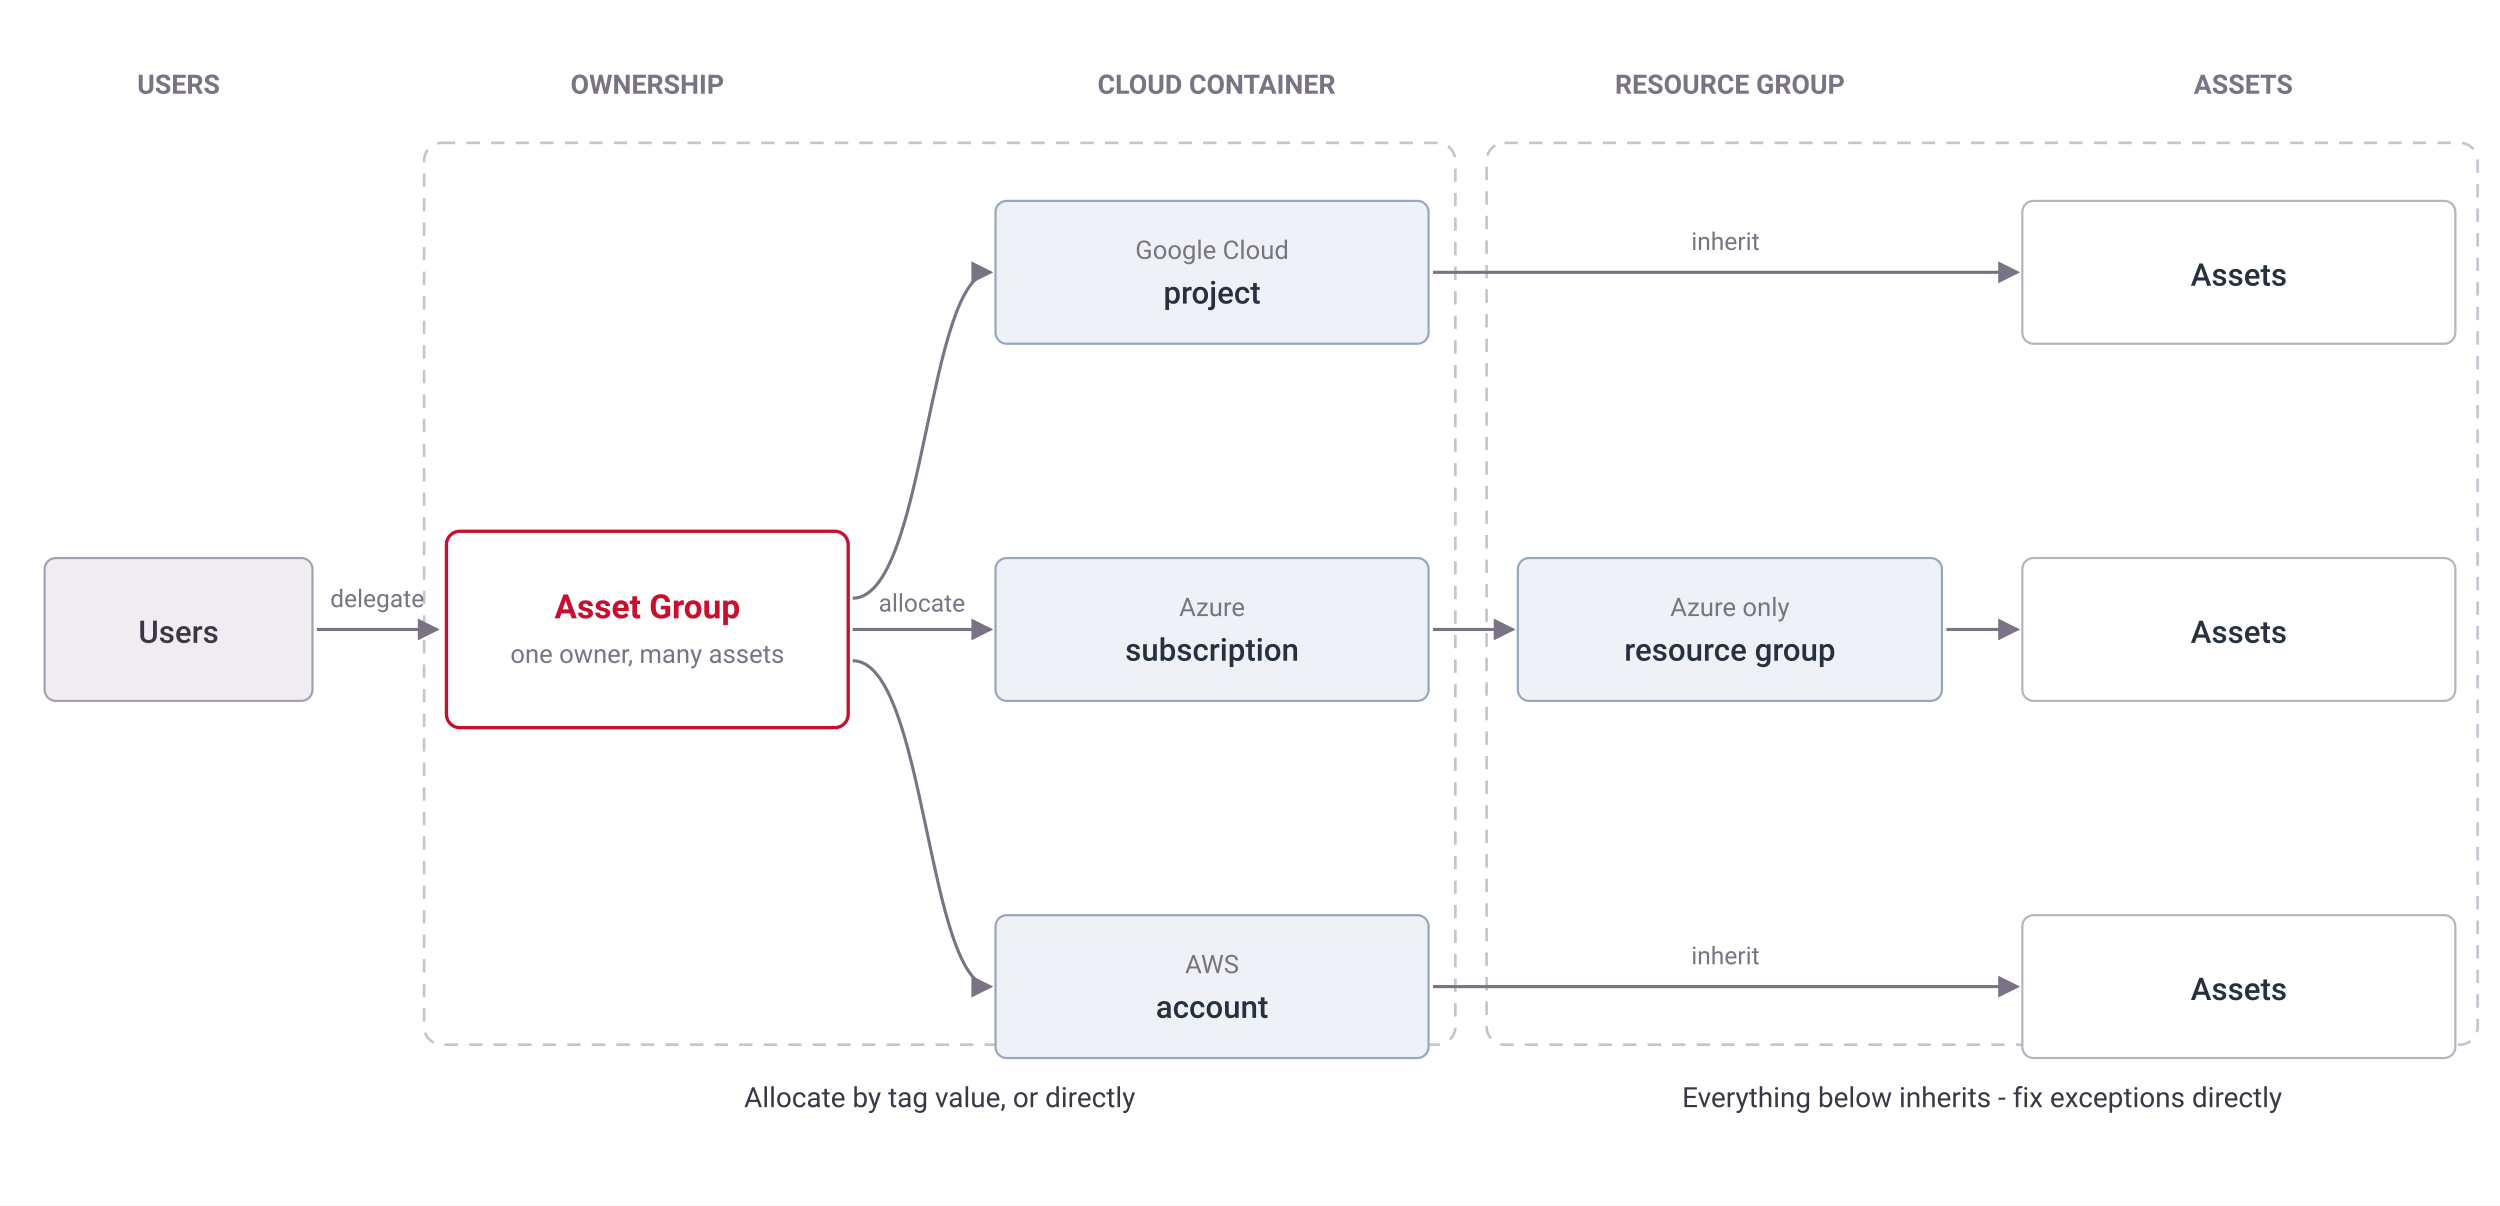
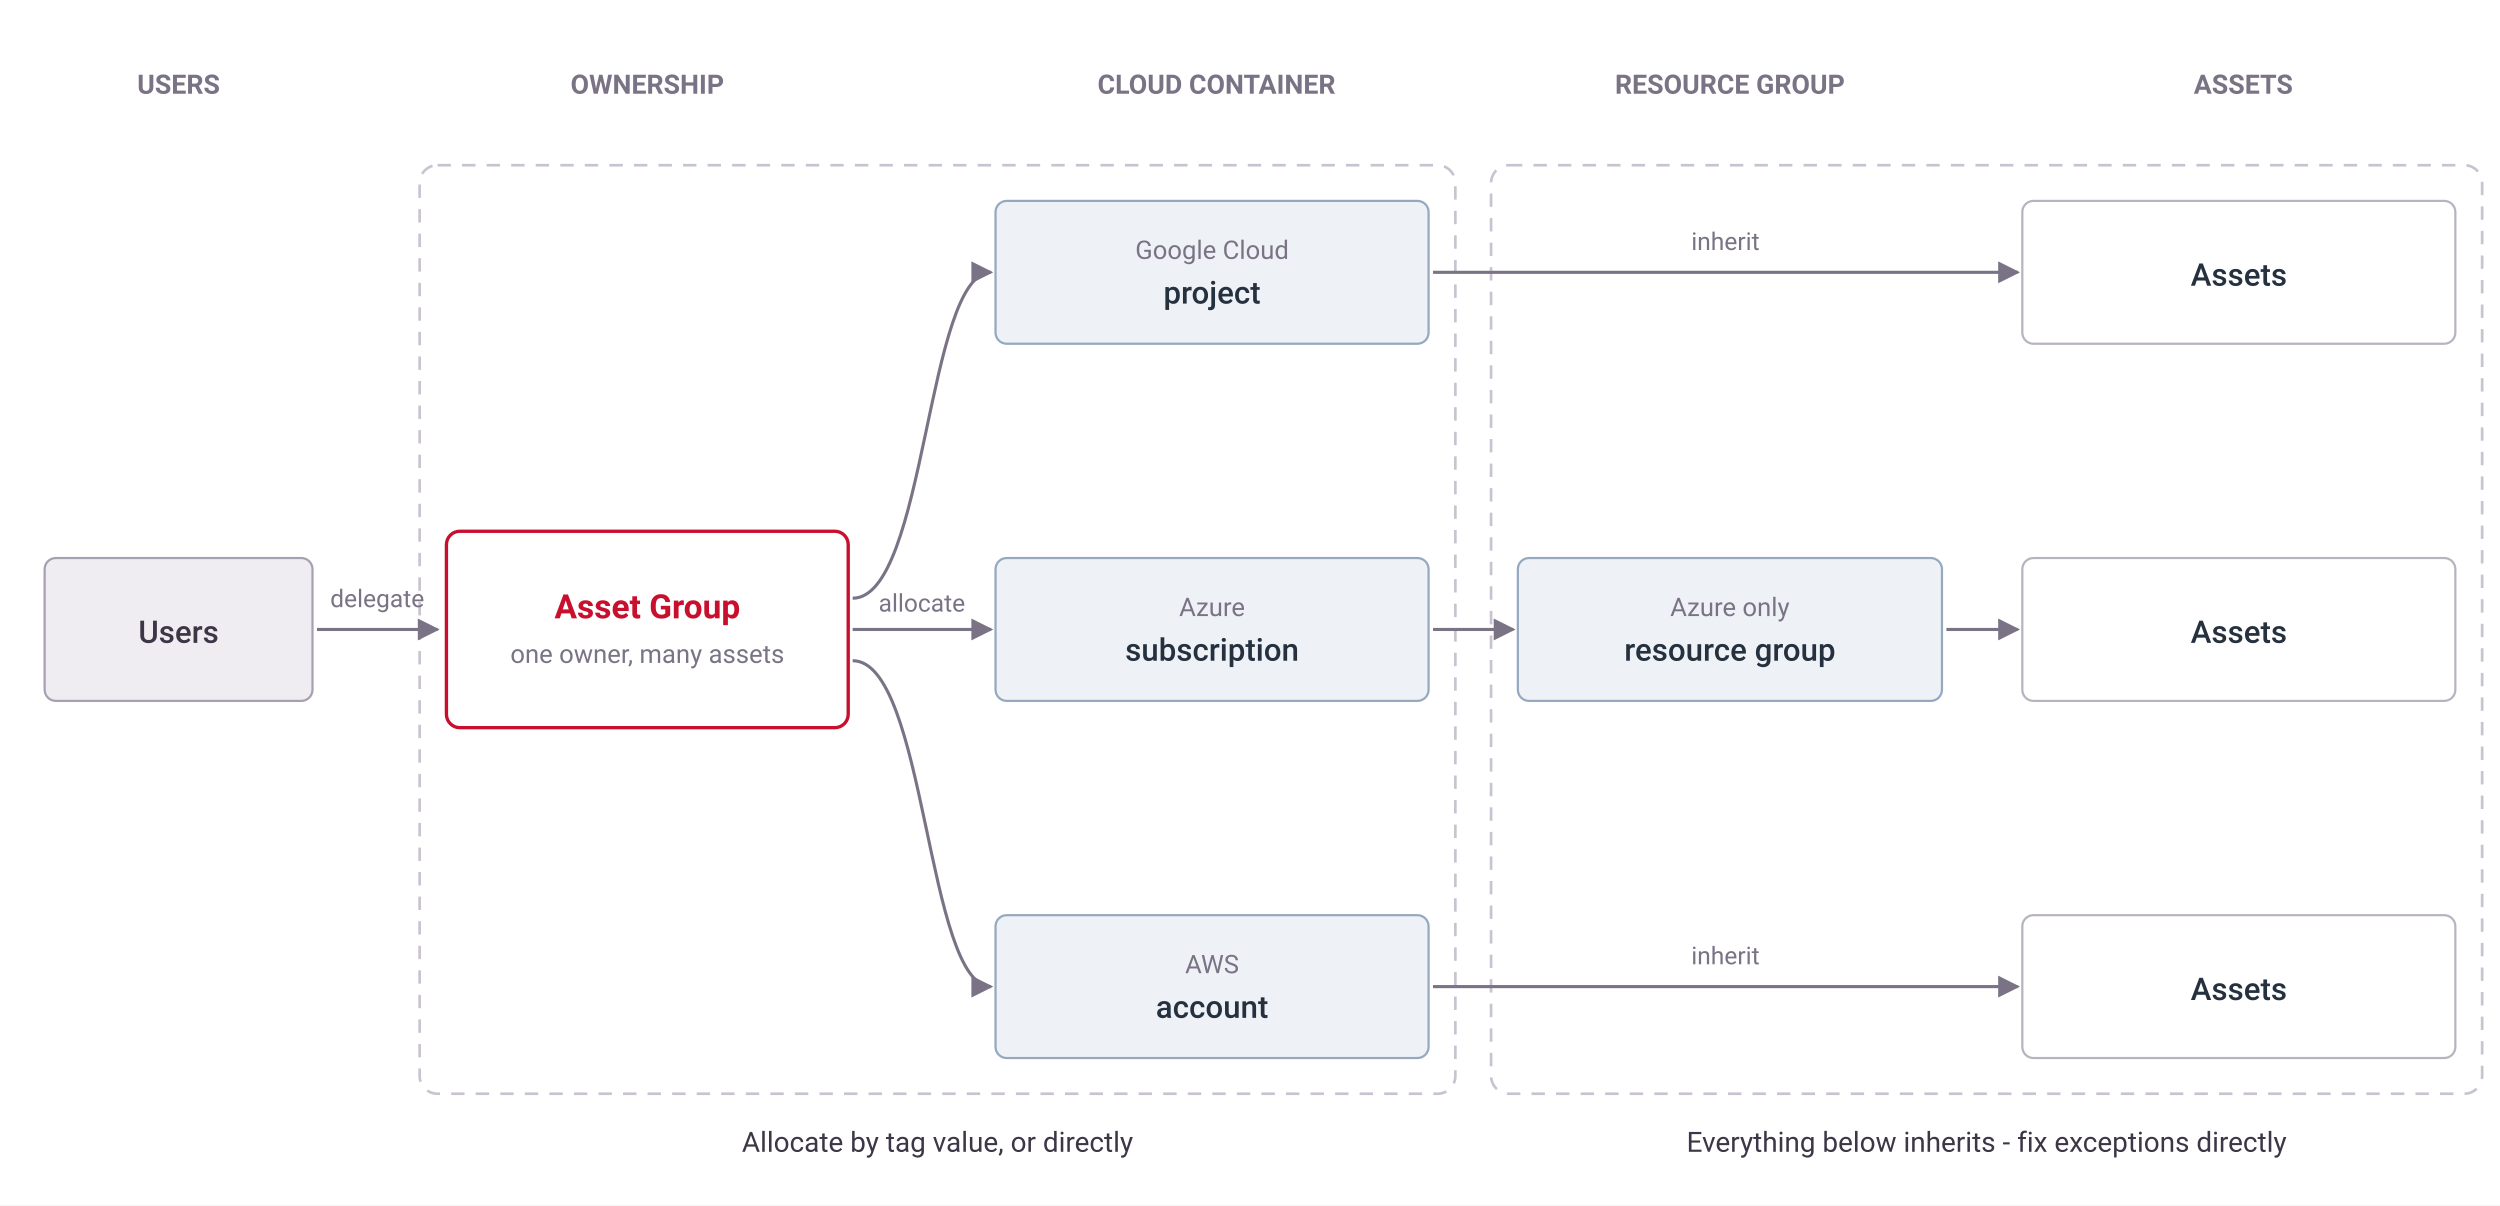
<svg xmlns="http://www.w3.org/2000/svg" viewBox="0 0 1120 540" width="100%" role="img" aria-labelledby="ownTitle ownDesc" font-family="-apple-system, BlinkMacSystemFont, 'Segoe UI', Roboto, Helvetica, Arial, sans-serif">
  <defs>
    <marker id="arrow" viewBox="0 0 10 10" refX="9" refY="5" markerWidth="7" markerHeight="7" orient="auto-start-reverse">
      <path d="M 0 0 L 10 5 L 0 10 z" fill="#7a7385" />
    </marker>
  </defs>
  <rect width="1120" height="540" fill="#ffffff" />
  <text x="80" y="42" font-size="12" font-weight="600" fill="#7a7385" text-anchor="middle">USERS</text>
  <text x="290" y="42" font-size="12" font-weight="600" fill="#7a7385" text-anchor="middle">OWNERSHIP</text>
  <text x="545" y="42" font-size="12" font-weight="600" fill="#7a7385" text-anchor="middle">CLOUD CONTAINER</text>
  <text x="775" y="42" font-size="12" font-weight="600" fill="#7a7385" text-anchor="middle">RESOURCE GROUP</text>
  <text x="1005" y="42" font-size="12" font-weight="600" fill="#7a7385" text-anchor="middle">ASSETS</text>
-   <rect x="190" y="64" width="462" height="404" rx="8" fill="none" stroke="#c9c2d0" stroke-width="1.2" stroke-dasharray="6 5" />
-   <rect x="666" y="64" width="444" height="404" rx="8" fill="none" stroke="#c9c2d0" stroke-width="1.2" stroke-dasharray="6 5" />
-   <text x="421" y="496" font-size="12.5" fill="#3d3646" text-anchor="middle">Allocate by tag value, or directly</text>
-   <text x="888" y="496" font-size="12.5" fill="#3d3646" text-anchor="middle">Everything below inherits - fix exceptions directly</text>
+   <rect x="188" y="74" width="464" height="416" rx="8" fill="none" stroke="#c9c2d0" stroke-width="1.2" stroke-dasharray="6 5" />
+   <rect x="668" y="74" width="444" height="416" rx="8" fill="none" stroke="#c9c2d0" stroke-width="1.2" stroke-dasharray="6 5" />
+   <text x="420" y="516" font-size="12.5" fill="#3d3646" text-anchor="middle">Allocate by tag value, or directly</text>
+   <text x="890" y="516" font-size="12.5" fill="#3d3646" text-anchor="middle">Everything below inherits - fix exceptions directly</text>
  <rect x="20" y="250" width="120" height="64" rx="5" fill="#f0edf2" stroke="#a79fb2" />
  <text x="80" y="288" font-size="14" font-weight="500" fill="#3d3646" text-anchor="middle">Users</text>
  <rect x="200" y="238" width="180" height="88" rx="6" fill="#ffffff" stroke="#c8102e" stroke-width="1.5" />
  <text x="290" y="277" font-size="15" font-weight="600" fill="#c8102e" text-anchor="middle">Asset Group</text>
  <text x="290" y="297" font-size="11.5" fill="#7a7385" text-anchor="middle">one owner, many assets</text>
  <line x1="142" y1="282" x2="196" y2="282" stroke="#7a7385" stroke-width="1.4" marker-end="url(#arrow)" />
  <text x="169" y="272" font-size="11" fill="#7a7385" text-anchor="middle">delegate</text>
  <path d="M 382 268 C 415 268 415 122 444 122" fill="none" stroke="#7a7385" stroke-width="1.4" marker-end="url(#arrow)" />
  <line x1="382" y1="282" x2="444" y2="282" stroke="#7a7385" stroke-width="1.4" marker-end="url(#arrow)" />
  <path d="M 382 296 C 415 296 415 442 444 442" fill="none" stroke="#7a7385" stroke-width="1.4" marker-end="url(#arrow)" />
  <text x="413" y="274" font-size="11" fill="#7a7385" text-anchor="middle">allocate</text>
  <rect x="446" y="90" width="194" height="64" rx="5" fill="#eef2f7" stroke="#96a8c0" />
  <text x="543" y="116" font-size="11.5" fill="#7a7385" text-anchor="middle">Google Cloud</text>
  <text x="543" y="136" font-size="14" font-weight="500" fill="#26313f" text-anchor="middle">project</text>
  <line x1="642" y1="122" x2="904" y2="122" stroke="#7a7385" stroke-width="1.4" marker-end="url(#arrow)" />
  <text x="773" y="112" font-size="11" fill="#7a7385" text-anchor="middle">inherit</text>
  <rect x="446" y="250" width="194" height="64" rx="5" fill="#eef2f7" stroke="#96a8c0" />
  <text x="543" y="276" font-size="11.5" fill="#7a7385" text-anchor="middle">Azure</text>
  <text x="543" y="296" font-size="14" font-weight="500" fill="#26313f" text-anchor="middle">subscription</text>
  <line x1="642" y1="282" x2="678" y2="282" stroke="#7a7385" stroke-width="1.4" marker-end="url(#arrow)" />
  <rect x="680" y="250" width="190" height="64" rx="5" fill="#eef2f7" stroke="#96a8c0" />
  <text x="775" y="276" font-size="11.5" fill="#7a7385" text-anchor="middle">Azure only</text>
  <text x="775" y="296" font-size="14" font-weight="500" fill="#26313f" text-anchor="middle">resource group</text>
  <line x1="872" y1="282" x2="904" y2="282" stroke="#7a7385" stroke-width="1.4" marker-end="url(#arrow)" />
  <rect x="446" y="410" width="194" height="64" rx="5" fill="#eef2f7" stroke="#96a8c0" />
  <text x="543" y="436" font-size="11.5" fill="#7a7385" text-anchor="middle">AWS</text>
  <text x="543" y="456" font-size="14" font-weight="500" fill="#26313f" text-anchor="middle">account</text>
  <line x1="642" y1="442" x2="904" y2="442" stroke="#7a7385" stroke-width="1.4" marker-end="url(#arrow)" />
  <text x="773" y="432" font-size="11" fill="#7a7385" text-anchor="middle">inherit</text>
  <rect x="906" y="90" width="194" height="64" rx="5" fill="#ffffff" stroke="#b9b2c0" />
  <text x="1003" y="128" font-size="14" font-weight="500" fill="#26313f" text-anchor="middle">Assets</text>
  <rect x="906" y="250" width="194" height="64" rx="5" fill="#ffffff" stroke="#b9b2c0" />
  <text x="1003" y="288" font-size="14" font-weight="500" fill="#26313f" text-anchor="middle">Assets</text>
  <rect x="906" y="410" width="194" height="64" rx="5" fill="#ffffff" stroke="#b9b2c0" />
  <text x="1003" y="448" font-size="14" font-weight="500" fill="#26313f" text-anchor="middle">Assets</text>
</svg>
